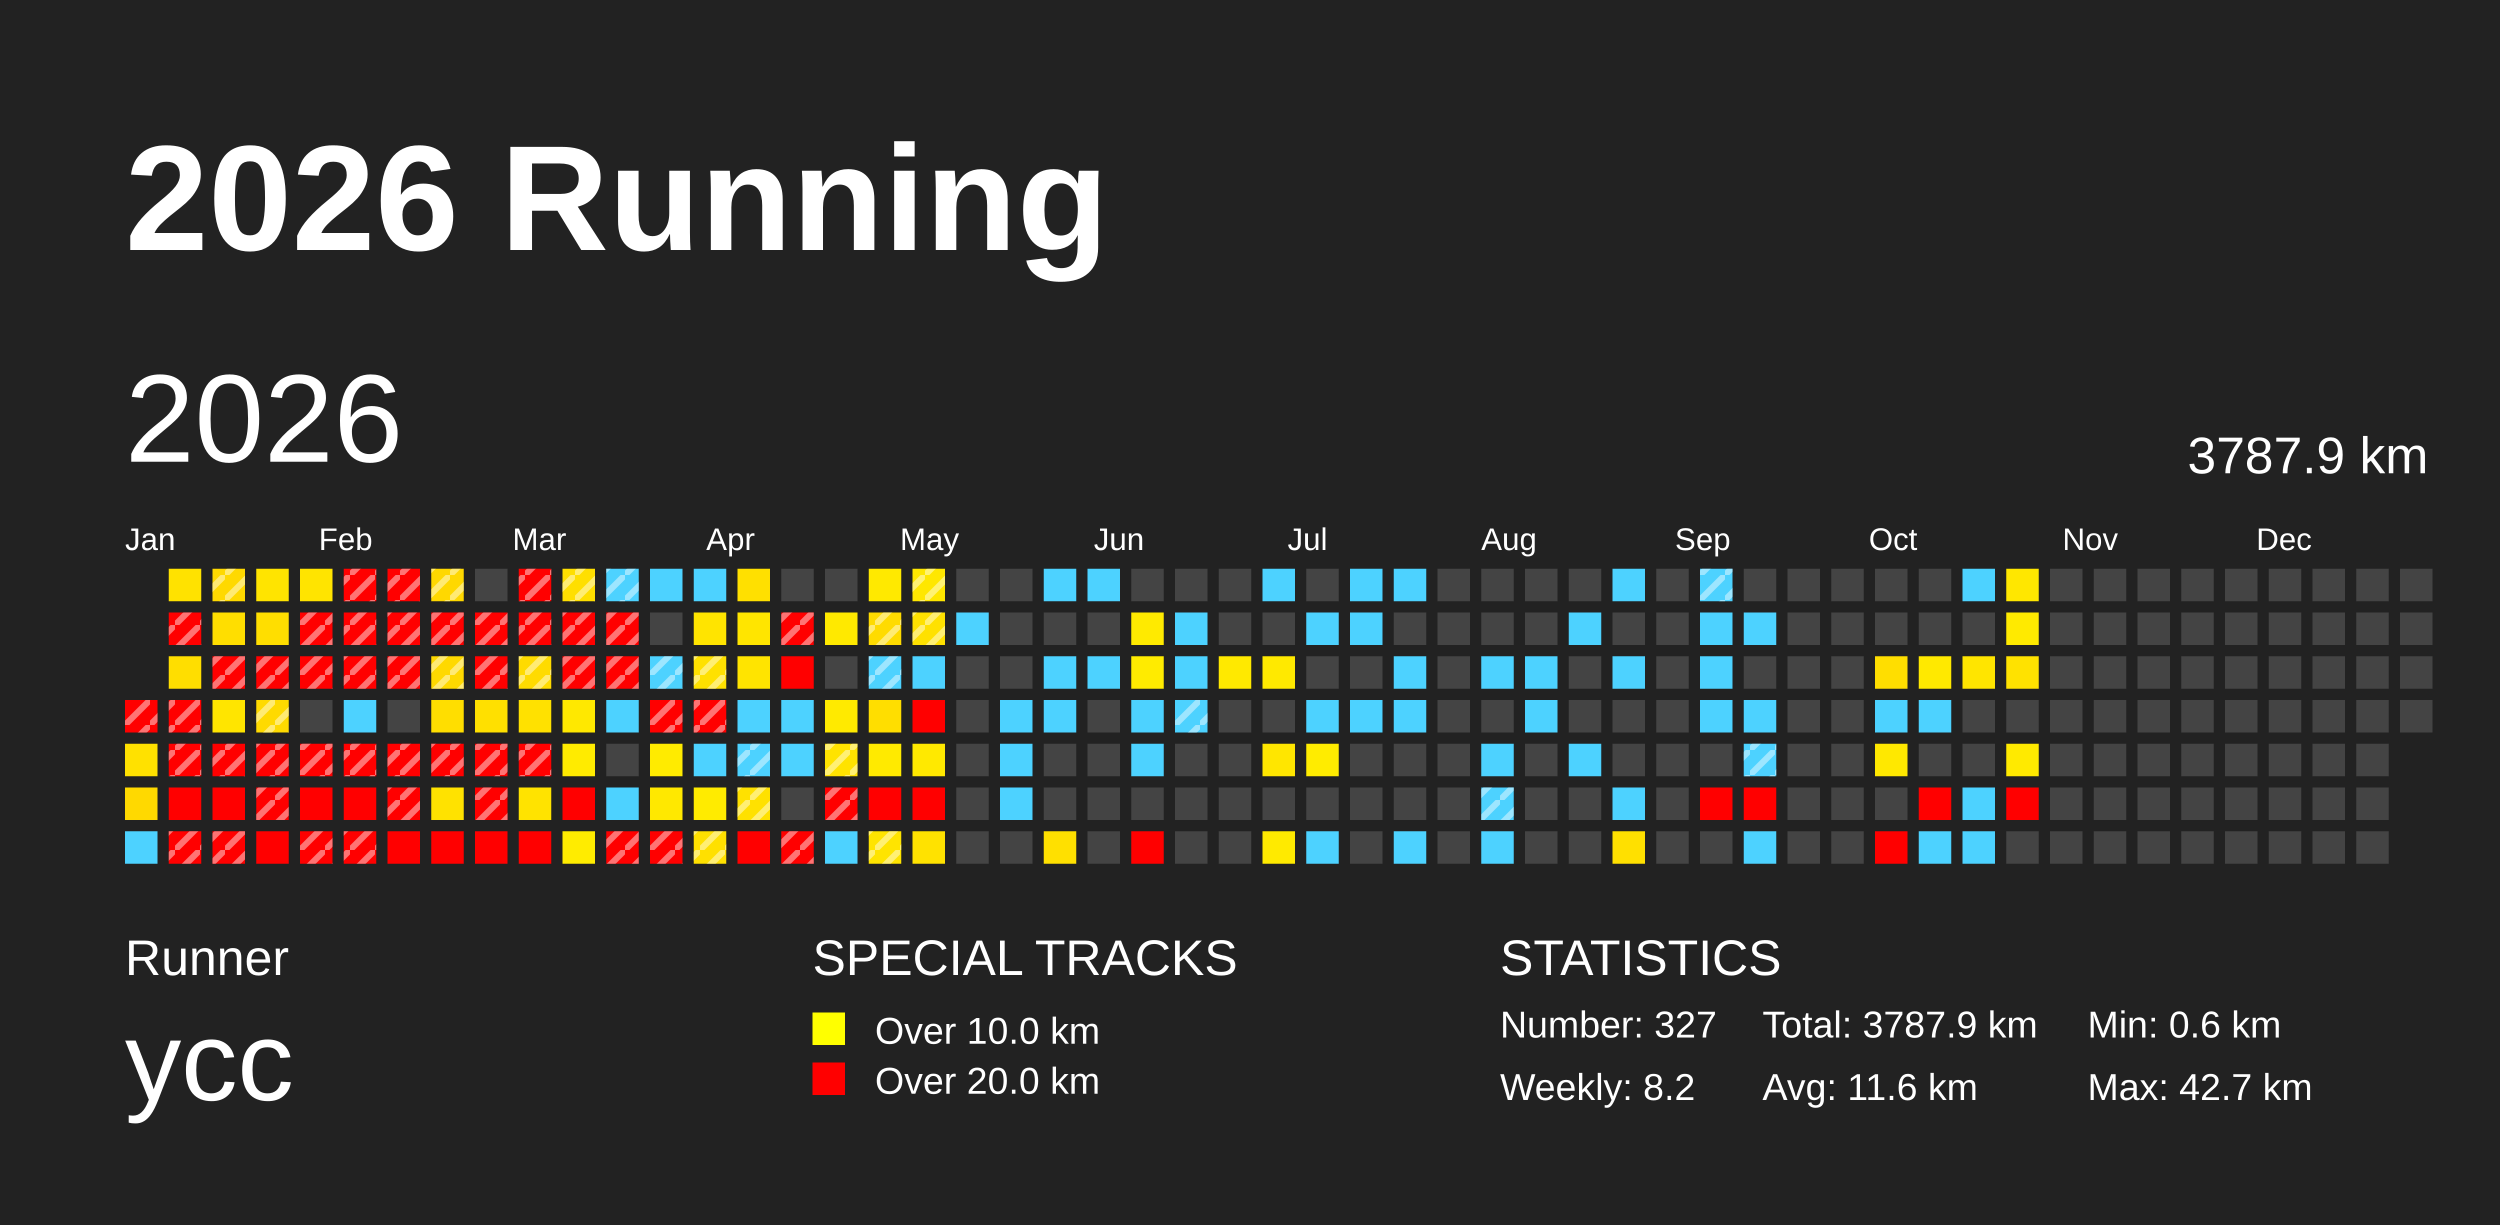
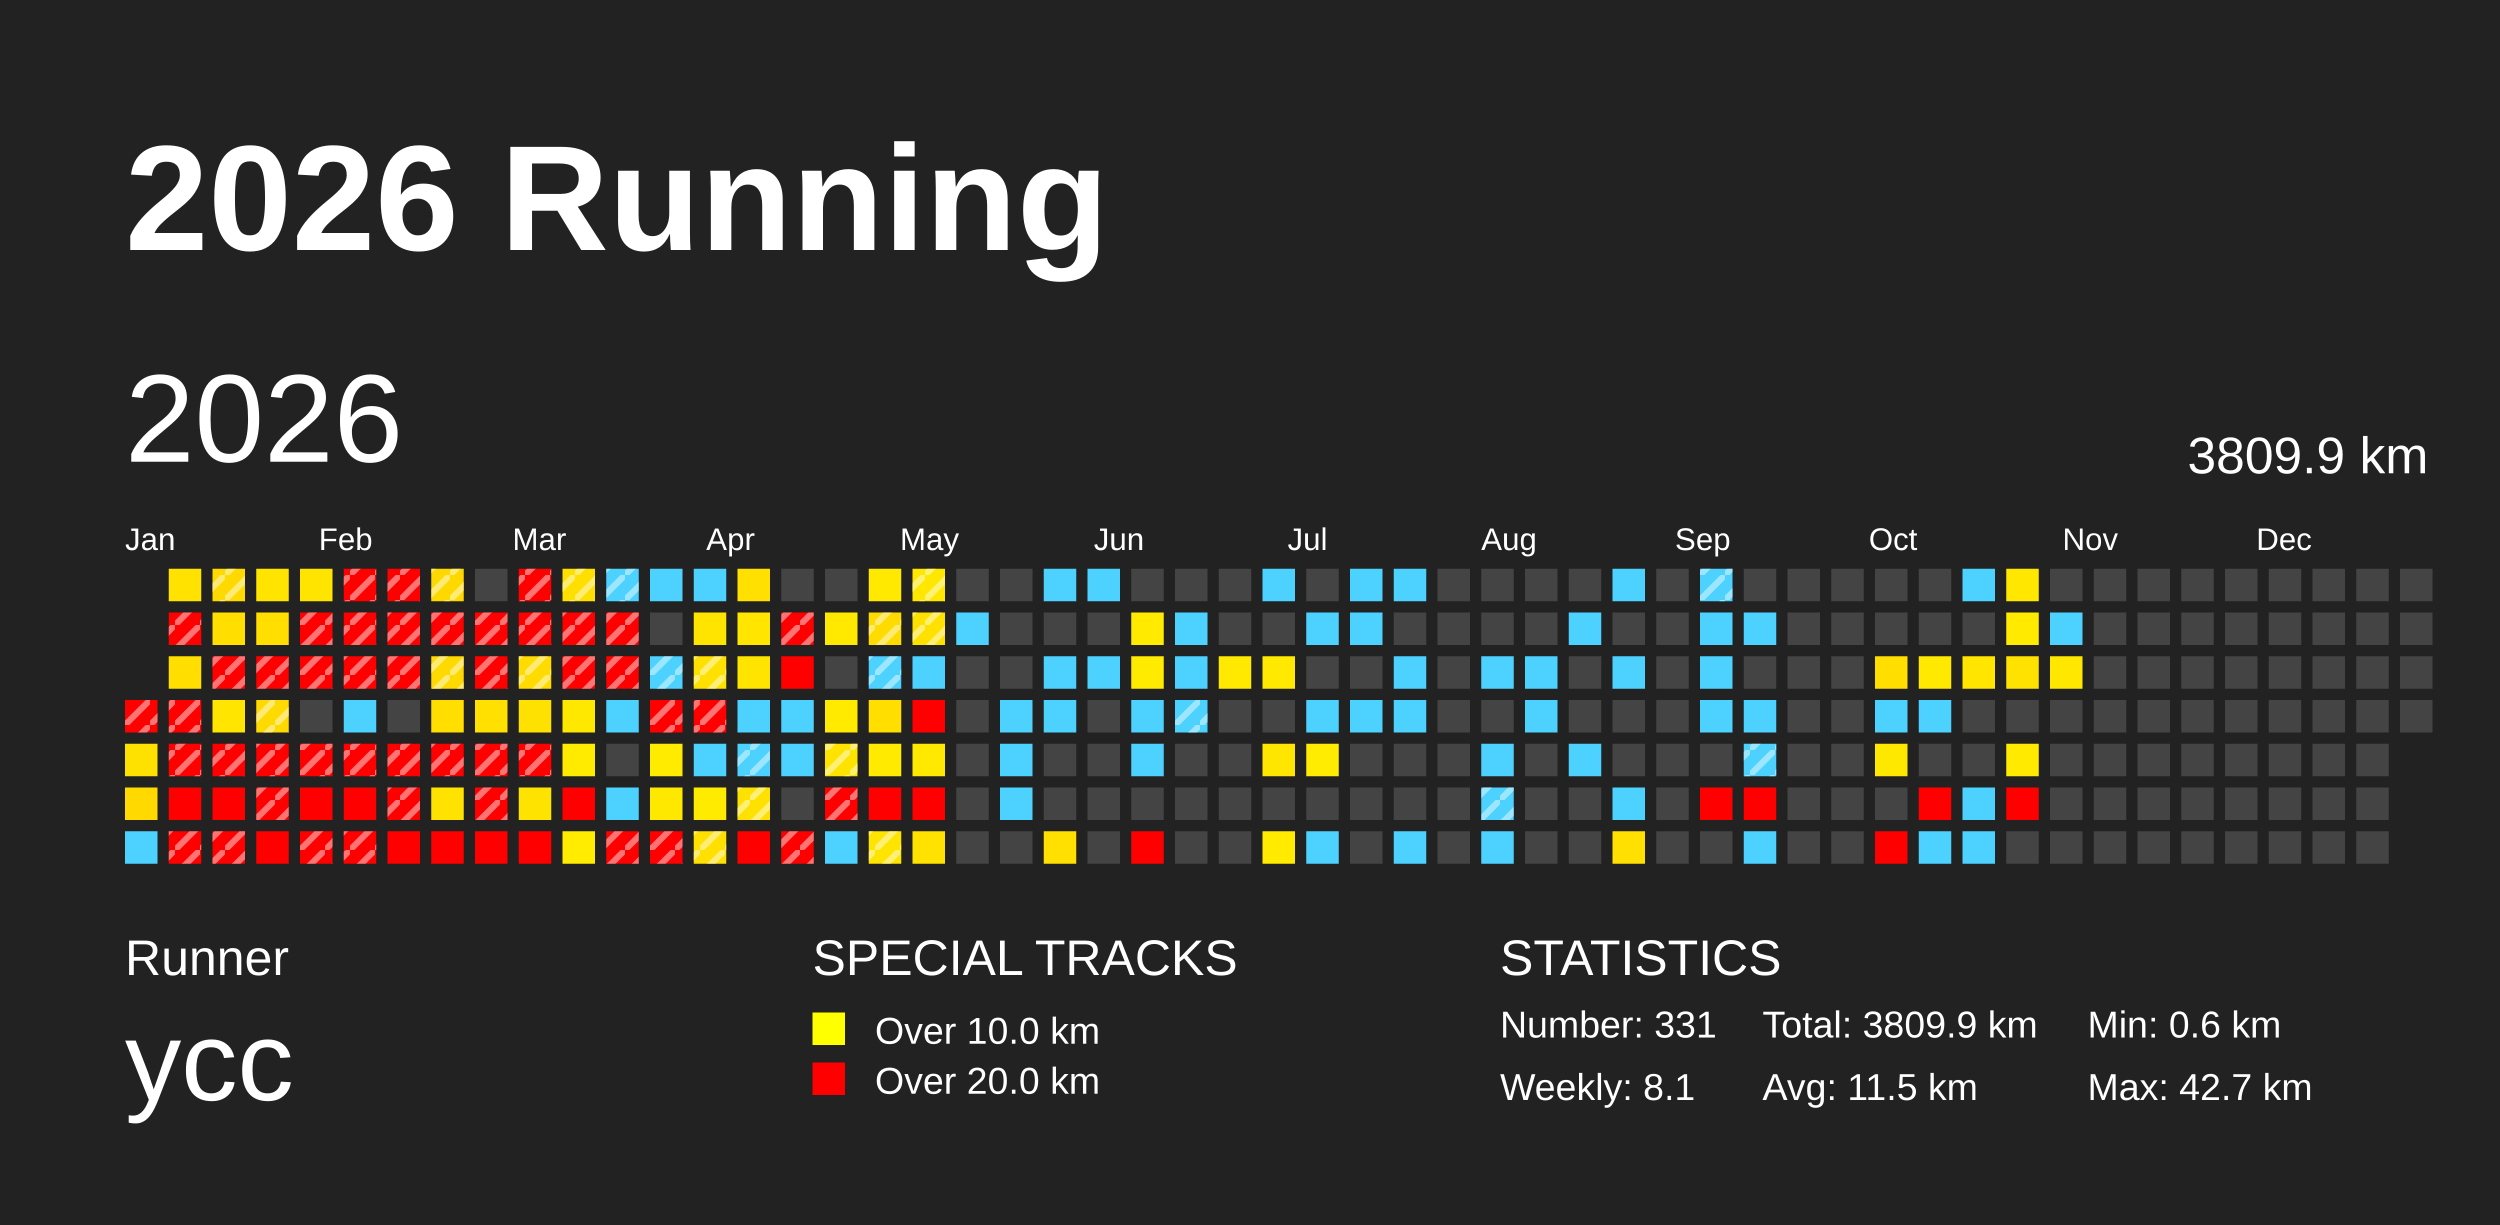
<svg xmlns="http://www.w3.org/2000/svg" baseProfile="full" height="98mm" version="1.1" viewBox="0,0,200,98" width="200mm">
  <defs>
    <pattern height="2" id="indoor-stripe" patternUnits="userSpaceOnUse" width="2">
      <line stroke="white" stroke-opacity="0.45" stroke-width="0.5" x1="0" x2="2" y1="2" y2="0" />
    </pattern>
  </defs>
  <rect fill="#222222" height="98" width="200" x="0" y="0" />
  <text fill="#FFFFFF" style="font-size:12px; font-family:Arial; font-weight:bold;" x="10" y="20">2026 Running</text>
  <text fill="#FFFFFF" style="font-size:4px; font-family:Arial" x="10" y="78">Runner</text>
  <text fill="#FFFFFF" style="font-size:9px; font-family:Arial" x="10" y="88">ycc</text>
  <text fill="#FFFFFF" style="font-size:4px; font-family:Arial" x="65" y="78">SPECIAL TRACKS</text>
  <rect fill="yellow" height="2.6" width="2.6" x="65" y="81" />
  <text fill="#FFFFFF" style="font-size:3px; font-family:Arial" x="70" y="83.5">Over 10.0 km</text>
  <rect fill="red" height="2.6" width="2.6" x="65" y="85" />
  <text fill="#FFFFFF" style="font-size:3px; font-family:Arial" x="70" y="87.5">Over 20.0 km</text>
  <text fill="#FFFFFF" style="font-size:4px; font-family:Arial" x="120" y="78">STATISTICS</text>
-   <text fill="#FFFFFF" style="font-size:3px; font-family:Arial" x="120" y="83">Number: 327</text>
-   <text fill="#FFFFFF" style="font-size:3px; font-family:Arial" x="120" y="88">Weekly: 8.2</text>
-   <text fill="#FFFFFF" style="font-size:3px; font-family:Arial" x="141" y="83">Total: 3787.9 km</text>
-   <text fill="#FFFFFF" style="font-size:3px; font-family:Arial" x="141" y="88">Avg: 11.6 km</text>
+   <text fill="#FFFFFF" style="font-size:3px; font-family:Arial" x="120" y="83">Number: 331</text>
+   <text fill="#FFFFFF" style="font-size:3px; font-family:Arial" x="120" y="88">Weekly: 8.1</text>
+   <text fill="#FFFFFF" style="font-size:3px; font-family:Arial" x="141" y="83">Total: 3809.9 km</text>
+   <text fill="#FFFFFF" style="font-size:3px; font-family:Arial" x="141" y="88">Avg: 11.5 km</text>
  <text fill="#FFFFFF" style="font-size:3px; font-family:Arial" x="167" y="83">Min: 0.6 km</text>
  <text fill="#FFFFFF" style="font-size:3px; font-family:Arial" x="167" y="88">Max: 42.7 km</text>
  <text dominant-baseline="hanging" fill="#FFFFFF" style="font-size:10.0px; font-family:Arial;" x="10" y="30">2026</text>
-   <text dominant-baseline="hanging" fill="#FFFFFF" style="font-size:4.125px; font-family:Arial;" x="175" y="35">3787.9 km</text>
+   <text dominant-baseline="hanging" fill="#FFFFFF" style="font-size:4.125px; font-family:Arial;" x="175" y="35">3809.9 km</text>
  <text fill="#FFFFFF" style="font-size:2.5px; font-family:Arial" x="10.0" y="44">Jan</text>
  <text fill="#FFFFFF" style="font-size:2.5px; font-family:Arial" x="25.5" y="44">Feb</text>
  <text fill="#FFFFFF" style="font-size:2.5px; font-family:Arial" x="41.0" y="44">Mar</text>
  <text fill="#FFFFFF" style="font-size:2.5px; font-family:Arial" x="56.5" y="44">Apr</text>
  <text fill="#FFFFFF" style="font-size:2.5px; font-family:Arial" x="72.0" y="44">May</text>
  <text fill="#FFFFFF" style="font-size:2.5px; font-family:Arial" x="87.5" y="44">Jun</text>
  <text fill="#FFFFFF" style="font-size:2.5px; font-family:Arial" x="103.0" y="44">Jul</text>
  <text fill="#FFFFFF" style="font-size:2.5px; font-family:Arial" x="118.5" y="44">Aug</text>
  <text fill="#FFFFFF" style="font-size:2.5px; font-family:Arial" x="134.0" y="44">Sep</text>
  <text fill="#FFFFFF" style="font-size:2.5px; font-family:Arial" x="149.5" y="44">Oct</text>
  <text fill="#FFFFFF" style="font-size:2.5px; font-family:Arial" x="165.0" y="44">Nov</text>
  <text fill="#FFFFFF" style="font-size:2.5px; font-family:Arial" x="180.5" y="44">Dec</text>
  <rect fill="red" height="2.6" width="2.6" x="10.0" y="56.0" />
  <rect fill="url(#indoor-stripe)" height="2.6" width="2.6" x="10.0" y="56.0" />
  <rect fill="#ffe100" height="2.6" width="2.6" x="10.0" y="59.5" />
  <rect fill="#ffd900" height="2.6" width="2.6" x="10.0" y="63.0" />
  <rect fill="#4dd2ff" height="2.6" width="2.6" x="10.0" y="66.5" />
  <rect fill="#ffe200" height="2.6" width="2.6" x="13.5" y="45.5" />
  <rect fill="red" height="2.6" width="2.6" x="13.5" y="49.0" />
  <rect fill="url(#indoor-stripe)" height="2.6" width="2.6" x="13.5" y="49.0" />
  <rect fill="#ffde00" height="2.6" width="2.6" x="13.5" y="52.5" />
  <rect fill="red" height="2.6" width="2.6" x="13.5" y="56.0" />
  <rect fill="url(#indoor-stripe)" height="2.6" width="2.6" x="13.5" y="56.0" />
  <rect fill="red" height="2.6" width="2.6" x="13.5" y="59.5" />
  <rect fill="url(#indoor-stripe)" height="2.6" width="2.6" x="13.5" y="59.5" />
  <rect fill="red" height="2.6" width="2.6" x="13.5" y="63.0" />
  <rect fill="red" height="2.6" width="2.6" x="13.5" y="66.5" />
  <rect fill="url(#indoor-stripe)" height="2.6" width="2.6" x="13.5" y="66.5" />
  <rect fill="#ffd900" height="2.6" width="2.6" x="17.0" y="45.5" />
  <rect fill="url(#indoor-stripe)" height="2.6" width="2.6" x="17.0" y="45.5" />
  <rect fill="#ffde00" height="2.6" width="2.6" x="17.0" y="49.0" />
  <rect fill="red" height="2.6" width="2.6" x="17.0" y="52.5" />
  <rect fill="url(#indoor-stripe)" height="2.6" width="2.6" x="17.0" y="52.5" />
  <rect fill="#ffe500" height="2.6" width="2.6" x="17.0" y="56.0" />
  <rect fill="red" height="2.6" width="2.6" x="17.0" y="59.5" />
  <rect fill="url(#indoor-stripe)" height="2.6" width="2.6" x="17.0" y="59.5" />
  <rect fill="red" height="2.6" width="2.6" x="17.0" y="63.0" />
  <rect fill="red" height="2.6" width="2.6" x="17.0" y="66.5" />
  <rect fill="url(#indoor-stripe)" height="2.6" width="2.6" x="17.0" y="66.5" />
  <rect fill="#ffe400" height="2.6" width="2.6" x="20.5" y="45.5" />
  <rect fill="#ffde00" height="2.6" width="2.6" x="20.5" y="49.0" />
  <rect fill="red" height="2.6" width="2.6" x="20.5" y="52.5" />
  <rect fill="url(#indoor-stripe)" height="2.6" width="2.6" x="20.5" y="52.5" />
  <rect fill="#ffda00" height="2.6" width="2.6" x="20.5" y="56.0" />
  <rect fill="url(#indoor-stripe)" height="2.6" width="2.6" x="20.5" y="56.0" />
  <rect fill="red" height="2.6" width="2.6" x="20.5" y="59.5" />
  <rect fill="url(#indoor-stripe)" height="2.6" width="2.6" x="20.5" y="59.5" />
  <rect fill="red" height="2.6" width="2.6" x="20.5" y="63.0" />
  <rect fill="url(#indoor-stripe)" height="2.6" width="2.6" x="20.5" y="63.0" />
  <rect fill="red" height="2.6" width="2.6" x="20.5" y="66.5" />
  <rect fill="#ffe400" height="2.6" width="2.6" x="24.0" y="45.5" />
  <rect fill="red" height="2.6" width="2.6" x="24.0" y="49.0" />
  <rect fill="url(#indoor-stripe)" height="2.6" width="2.6" x="24.0" y="49.0" />
  <rect fill="red" height="2.6" width="2.6" x="24.0" y="52.5" />
  <rect fill="url(#indoor-stripe)" height="2.6" width="2.6" x="24.0" y="52.5" />
  <rect fill="#444444" height="2.6" width="2.6" x="24.0" y="56.0" />
  <rect fill="red" height="2.6" width="2.6" x="24.0" y="59.5" />
  <rect fill="url(#indoor-stripe)" height="2.6" width="2.6" x="24.0" y="59.5" />
  <rect fill="red" height="2.6" width="2.6" x="24.0" y="63.0" />
  <rect fill="red" height="2.6" width="2.6" x="24.0" y="66.5" />
  <rect fill="url(#indoor-stripe)" height="2.6" width="2.6" x="24.0" y="66.5" />
  <rect fill="red" height="2.6" width="2.6" x="27.5" y="45.5" />
  <rect fill="url(#indoor-stripe)" height="2.6" width="2.6" x="27.5" y="45.5" />
  <rect fill="red" height="2.6" width="2.6" x="27.5" y="49.0" />
  <rect fill="url(#indoor-stripe)" height="2.6" width="2.6" x="27.5" y="49.0" />
  <rect fill="red" height="2.6" width="2.6" x="27.5" y="52.5" />
  <rect fill="url(#indoor-stripe)" height="2.6" width="2.6" x="27.5" y="52.5" />
  <rect fill="#4dd2ff" height="2.6" width="2.6" x="27.5" y="56.0" />
  <rect fill="red" height="2.6" width="2.6" x="27.5" y="59.5" />
  <rect fill="url(#indoor-stripe)" height="2.6" width="2.6" x="27.5" y="59.5" />
  <rect fill="red" height="2.6" width="2.6" x="27.5" y="63.0" />
  <rect fill="red" height="2.6" width="2.6" x="27.5" y="66.5" />
  <rect fill="url(#indoor-stripe)" height="2.6" width="2.6" x="27.5" y="66.5" />
  <rect fill="red" height="2.6" width="2.6" x="31.0" y="45.5" />
  <rect fill="url(#indoor-stripe)" height="2.6" width="2.6" x="31.0" y="45.5" />
  <rect fill="red" height="2.6" width="2.6" x="31.0" y="49.0" />
  <rect fill="url(#indoor-stripe)" height="2.6" width="2.6" x="31.0" y="49.0" />
  <rect fill="red" height="2.6" width="2.6" x="31.0" y="52.5" />
  <rect fill="url(#indoor-stripe)" height="2.6" width="2.6" x="31.0" y="52.5" />
  <rect fill="#444444" height="2.6" width="2.6" x="31.0" y="56.0" />
  <rect fill="red" height="2.6" width="2.6" x="31.0" y="59.5" />
  <rect fill="url(#indoor-stripe)" height="2.6" width="2.6" x="31.0" y="59.5" />
  <rect fill="red" height="2.6" width="2.6" x="31.0" y="63.0" />
  <rect fill="url(#indoor-stripe)" height="2.6" width="2.6" x="31.0" y="63.0" />
  <rect fill="red" height="2.6" width="2.6" x="31.0" y="66.5" />
  <rect fill="#ffd800" height="2.6" width="2.6" x="34.5" y="45.5" />
  <rect fill="url(#indoor-stripe)" height="2.6" width="2.6" x="34.5" y="45.5" />
  <rect fill="red" height="2.6" width="2.6" x="34.5" y="49.0" />
  <rect fill="url(#indoor-stripe)" height="2.6" width="2.6" x="34.5" y="49.0" />
  <rect fill="#ffd900" height="2.6" width="2.6" x="34.5" y="52.5" />
  <rect fill="url(#indoor-stripe)" height="2.6" width="2.6" x="34.5" y="52.5" />
  <rect fill="#ffde00" height="2.6" width="2.6" x="34.5" y="56.0" />
  <rect fill="red" height="2.6" width="2.6" x="34.5" y="59.5" />
  <rect fill="url(#indoor-stripe)" height="2.6" width="2.6" x="34.5" y="59.5" />
  <rect fill="#ffe200" height="2.6" width="2.6" x="34.5" y="63.0" />
  <rect fill="red" height="2.6" width="2.6" x="34.5" y="66.5" />
  <rect fill="#444444" height="2.6" width="2.6" x="38.0" y="45.5" />
  <rect fill="red" height="2.6" width="2.6" x="38.0" y="49.0" />
  <rect fill="url(#indoor-stripe)" height="2.6" width="2.6" x="38.0" y="49.0" />
  <rect fill="red" height="2.6" width="2.6" x="38.0" y="52.5" />
  <rect fill="url(#indoor-stripe)" height="2.6" width="2.6" x="38.0" y="52.5" />
  <rect fill="#ffe000" height="2.6" width="2.6" x="38.0" y="56.0" />
  <rect fill="red" height="2.6" width="2.6" x="38.0" y="59.5" />
  <rect fill="url(#indoor-stripe)" height="2.6" width="2.6" x="38.0" y="59.5" />
  <rect fill="red" height="2.6" width="2.6" x="38.0" y="63.0" />
  <rect fill="url(#indoor-stripe)" height="2.6" width="2.6" x="38.0" y="63.0" />
  <rect fill="red" height="2.6" width="2.6" x="38.0" y="66.5" />
  <rect fill="red" height="2.6" width="2.6" x="41.5" y="45.5" />
  <rect fill="url(#indoor-stripe)" height="2.6" width="2.6" x="41.5" y="45.5" />
  <rect fill="red" height="2.6" width="2.6" x="41.5" y="49.0" />
  <rect fill="url(#indoor-stripe)" height="2.6" width="2.6" x="41.5" y="49.0" />
  <rect fill="#ffdb00" height="2.6" width="2.6" x="41.5" y="52.5" />
  <rect fill="url(#indoor-stripe)" height="2.6" width="2.6" x="41.5" y="52.5" />
  <rect fill="#ffe100" height="2.6" width="2.6" x="41.5" y="56.0" />
  <rect fill="red" height="2.6" width="2.6" x="41.5" y="59.5" />
  <rect fill="url(#indoor-stripe)" height="2.6" width="2.6" x="41.5" y="59.5" />
  <rect fill="#ffe300" height="2.6" width="2.6" x="41.5" y="63.0" />
  <rect fill="red" height="2.6" width="2.6" x="41.5" y="66.5" />
  <rect fill="#ffdf00" height="2.6" width="2.6" x="45.0" y="45.5" />
  <rect fill="url(#indoor-stripe)" height="2.6" width="2.6" x="45.0" y="45.5" />
  <rect fill="red" height="2.6" width="2.6" x="45.0" y="49.0" />
  <rect fill="url(#indoor-stripe)" height="2.6" width="2.6" x="45.0" y="49.0" />
  <rect fill="red" height="2.6" width="2.6" x="45.0" y="52.5" />
  <rect fill="url(#indoor-stripe)" height="2.6" width="2.6" x="45.0" y="52.5" />
  <rect fill="#ffe800" height="2.6" width="2.6" x="45.0" y="56.0" />
  <rect fill="#ffeb00" height="2.6" width="2.6" x="45.0" y="59.5" />
  <rect fill="red" height="2.6" width="2.6" x="45.0" y="63.0" />
  <rect fill="#ffec00" height="2.6" width="2.6" x="45.0" y="66.5" />
  <rect fill="#4dd2ff" height="2.6" width="2.6" x="48.5" y="45.5" />
  <rect fill="url(#indoor-stripe)" height="2.6" width="2.6" x="48.5" y="45.5" />
  <rect fill="red" height="2.6" width="2.6" x="48.5" y="49.0" />
  <rect fill="url(#indoor-stripe)" height="2.6" width="2.6" x="48.5" y="49.0" />
  <rect fill="red" height="2.6" width="2.6" x="48.5" y="52.5" />
  <rect fill="url(#indoor-stripe)" height="2.6" width="2.6" x="48.5" y="52.5" />
  <rect fill="#4dd2ff" height="2.6" width="2.6" x="48.5" y="56.0" />
  <rect fill="#444444" height="2.6" width="2.6" x="48.5" y="59.5" />
  <rect fill="#4dd2ff" height="2.6" width="2.6" x="48.5" y="63.0" />
  <rect fill="red" height="2.6" width="2.6" x="48.5" y="66.5" />
  <rect fill="url(#indoor-stripe)" height="2.6" width="2.6" x="48.5" y="66.5" />
  <rect fill="#4dd2ff" height="2.6" width="2.6" x="52.0" y="45.5" />
  <rect fill="#444444" height="2.6" width="2.6" x="52.0" y="49.0" />
  <rect fill="#4dd2ff" height="2.6" width="2.6" x="52.0" y="52.5" />
  <rect fill="url(#indoor-stripe)" height="2.6" width="2.6" x="52.0" y="52.5" />
  <rect fill="red" height="2.6" width="2.6" x="52.0" y="56.0" />
  <rect fill="url(#indoor-stripe)" height="2.6" width="2.6" x="52.0" y="56.0" />
  <rect fill="#ffeb00" height="2.6" width="2.6" x="52.0" y="59.5" />
  <rect fill="#ffe800" height="2.6" width="2.6" x="52.0" y="63.0" />
  <rect fill="red" height="2.6" width="2.6" x="52.0" y="66.5" />
  <rect fill="url(#indoor-stripe)" height="2.6" width="2.6" x="52.0" y="66.5" />
  <rect fill="#4dd2ff" height="2.6" width="2.6" x="55.5" y="45.5" />
  <rect fill="#ffe400" height="2.6" width="2.6" x="55.5" y="49.0" />
  <rect fill="#ffe100" height="2.6" width="2.6" x="55.5" y="52.5" />
  <rect fill="url(#indoor-stripe)" height="2.6" width="2.6" x="55.5" y="52.5" />
  <rect fill="red" height="2.6" width="2.6" x="55.5" y="56.0" />
  <rect fill="url(#indoor-stripe)" height="2.6" width="2.6" x="55.5" y="56.0" />
  <rect fill="#4dd2ff" height="2.6" width="2.6" x="55.5" y="59.5" />
  <rect fill="#ffeb00" height="2.6" width="2.6" x="55.5" y="63.0" />
  <rect fill="#ffe000" height="2.6" width="2.6" x="55.5" y="66.5" />
  <rect fill="url(#indoor-stripe)" height="2.6" width="2.6" x="55.5" y="66.5" />
  <rect fill="#ffe000" height="2.6" width="2.6" x="59.0" y="45.5" />
  <rect fill="#ffe500" height="2.6" width="2.6" x="59.0" y="49.0" />
  <rect fill="#ffe400" height="2.6" width="2.6" x="59.0" y="52.5" />
  <rect fill="#4dd2ff" height="2.6" width="2.6" x="59.0" y="56.0" />
  <rect fill="#4dd2ff" height="2.6" width="2.6" x="59.0" y="59.5" />
  <rect fill="url(#indoor-stripe)" height="2.6" width="2.6" x="59.0" y="59.5" />
  <rect fill="#ffe100" height="2.6" width="2.6" x="59.0" y="63.0" />
  <rect fill="url(#indoor-stripe)" height="2.6" width="2.6" x="59.0" y="63.0" />
  <rect fill="red" height="2.6" width="2.6" x="59.0" y="66.5" />
  <rect fill="#444444" height="2.6" width="2.6" x="62.5" y="45.5" />
  <rect fill="red" height="2.6" width="2.6" x="62.5" y="49.0" />
  <rect fill="url(#indoor-stripe)" height="2.6" width="2.6" x="62.5" y="49.0" />
  <rect fill="red" height="2.6" width="2.6" x="62.5" y="52.5" />
  <rect fill="#4dd2ff" height="2.6" width="2.6" x="62.5" y="56.0" />
  <rect fill="#4dd2ff" height="2.6" width="2.6" x="62.5" y="59.5" />
  <rect fill="#444444" height="2.6" width="2.6" x="62.5" y="63.0" />
  <rect fill="red" height="2.6" width="2.6" x="62.5" y="66.5" />
  <rect fill="url(#indoor-stripe)" height="2.6" width="2.6" x="62.5" y="66.5" />
  <rect fill="#444444" height="2.6" width="2.6" x="66.0" y="45.5" />
  <rect fill="#ffe900" height="2.6" width="2.6" x="66.0" y="49.0" />
  <rect fill="#444444" height="2.6" width="2.6" x="66.0" y="52.5" />
  <rect fill="#ffea00" height="2.6" width="2.6" x="66.0" y="56.0" />
  <rect fill="#ffe300" height="2.6" width="2.6" x="66.0" y="59.5" />
  <rect fill="url(#indoor-stripe)" height="2.6" width="2.6" x="66.0" y="59.5" />
  <rect fill="red" height="2.6" width="2.6" x="66.0" y="63.0" />
  <rect fill="url(#indoor-stripe)" height="2.6" width="2.6" x="66.0" y="63.0" />
  <rect fill="#4dd2ff" height="2.6" width="2.6" x="66.0" y="66.5" />
  <rect fill="#ffe900" height="2.6" width="2.6" x="69.5" y="45.5" />
  <rect fill="#ffdb00" height="2.6" width="2.6" x="69.5" y="49.0" />
  <rect fill="url(#indoor-stripe)" height="2.6" width="2.6" x="69.5" y="49.0" />
  <rect fill="#4dd2ff" height="2.6" width="2.6" x="69.5" y="52.5" />
  <rect fill="url(#indoor-stripe)" height="2.6" width="2.6" x="69.5" y="52.5" />
  <rect fill="#ffde00" height="2.6" width="2.6" x="69.5" y="56.0" />
  <rect fill="#ffea00" height="2.6" width="2.6" x="69.5" y="59.5" />
  <rect fill="red" height="2.6" width="2.6" x="69.5" y="63.0" />
  <rect fill="#ffe400" height="2.6" width="2.6" x="69.5" y="66.5" />
  <rect fill="url(#indoor-stripe)" height="2.6" width="2.6" x="69.5" y="66.5" />
  <rect fill="#ffe700" height="2.6" width="2.6" x="73.0" y="45.5" />
  <rect fill="url(#indoor-stripe)" height="2.6" width="2.6" x="73.0" y="45.5" />
  <rect fill="#ffe100" height="2.6" width="2.6" x="73.0" y="49.0" />
  <rect fill="url(#indoor-stripe)" height="2.6" width="2.6" x="73.0" y="49.0" />
  <rect fill="#4dd2ff" height="2.6" width="2.6" x="73.0" y="52.5" />
  <rect fill="red" height="2.6" width="2.6" x="73.0" y="56.0" />
  <rect fill="#ffe900" height="2.6" width="2.6" x="73.0" y="59.5" />
  <rect fill="red" height="2.6" width="2.6" x="73.0" y="63.0" />
  <rect fill="#ffe200" height="2.6" width="2.6" x="73.0" y="66.5" />
  <rect fill="#444444" height="2.6" width="2.6" x="76.5" y="45.5" />
  <rect fill="#4dd2ff" height="2.6" width="2.6" x="76.5" y="49.0" />
  <rect fill="#444444" height="2.6" width="2.6" x="76.5" y="52.5" />
  <rect fill="#444444" height="2.6" width="2.6" x="76.5" y="56.0" />
  <rect fill="#444444" height="2.6" width="2.6" x="76.5" y="59.5" />
  <rect fill="#444444" height="2.6" width="2.6" x="76.5" y="63.0" />
  <rect fill="#444444" height="2.6" width="2.6" x="76.5" y="66.5" />
  <rect fill="#444444" height="2.6" width="2.6" x="80.0" y="45.5" />
  <rect fill="#444444" height="2.6" width="2.6" x="80.0" y="49.0" />
  <rect fill="#444444" height="2.6" width="2.6" x="80.0" y="52.5" />
  <rect fill="#4dd2ff" height="2.6" width="2.6" x="80.0" y="56.0" />
  <rect fill="#4dd2ff" height="2.6" width="2.6" x="80.0" y="59.5" />
  <rect fill="#4dd2ff" height="2.6" width="2.6" x="80.0" y="63.0" />
  <rect fill="#444444" height="2.6" width="2.6" x="80.0" y="66.5" />
  <rect fill="#4dd2ff" height="2.6" width="2.6" x="83.5" y="45.5" />
  <rect fill="#444444" height="2.6" width="2.6" x="83.5" y="49.0" />
  <rect fill="#4dd2ff" height="2.6" width="2.6" x="83.5" y="52.5" />
  <rect fill="#4dd2ff" height="2.6" width="2.6" x="83.5" y="56.0" />
  <rect fill="#444444" height="2.6" width="2.6" x="83.5" y="59.5" />
  <rect fill="#444444" height="2.6" width="2.6" x="83.5" y="63.0" />
  <rect fill="#ffe000" height="2.6" width="2.6" x="83.5" y="66.5" />
  <rect fill="#4dd2ff" height="2.6" width="2.6" x="87.0" y="45.5" />
  <rect fill="#444444" height="2.6" width="2.6" x="87.0" y="49.0" />
  <rect fill="#4dd2ff" height="2.6" width="2.6" x="87.0" y="52.5" />
  <rect fill="#444444" height="2.6" width="2.6" x="87.0" y="56.0" />
  <rect fill="#444444" height="2.6" width="2.6" x="87.0" y="59.5" />
  <rect fill="#444444" height="2.6" width="2.6" x="87.0" y="63.0" />
  <rect fill="#444444" height="2.6" width="2.6" x="87.0" y="66.5" />
  <rect fill="#444444" height="2.6" width="2.6" x="90.5" y="45.5" />
  <rect fill="#ffea00" height="2.6" width="2.6" x="90.5" y="49.0" />
  <rect fill="#ffeb00" height="2.6" width="2.6" x="90.5" y="52.5" />
  <rect fill="#4dd2ff" height="2.6" width="2.6" x="90.5" y="56.0" />
  <rect fill="#4dd2ff" height="2.6" width="2.6" x="90.5" y="59.5" />
  <rect fill="#444444" height="2.6" width="2.6" x="90.5" y="63.0" />
  <rect fill="red" height="2.6" width="2.6" x="90.5" y="66.5" />
  <rect fill="#444444" height="2.6" width="2.6" x="94.0" y="45.5" />
  <rect fill="#4dd2ff" height="2.6" width="2.6" x="94.0" y="49.0" />
  <rect fill="#4dd2ff" height="2.6" width="2.6" x="94.0" y="52.5" />
  <rect fill="#4dd2ff" height="2.6" width="2.6" x="94.0" y="56.0" />
  <rect fill="url(#indoor-stripe)" height="2.6" width="2.6" x="94.0" y="56.0" />
  <rect fill="#444444" height="2.6" width="2.6" x="94.0" y="59.5" />
  <rect fill="#444444" height="2.6" width="2.6" x="94.0" y="63.0" />
  <rect fill="#444444" height="2.6" width="2.6" x="94.0" y="66.5" />
  <rect fill="#444444" height="2.6" width="2.6" x="97.5" y="45.5" />
  <rect fill="#444444" height="2.6" width="2.6" x="97.5" y="49.0" />
  <rect fill="#ffe900" height="2.6" width="2.6" x="97.5" y="52.5" />
  <rect fill="#444444" height="2.6" width="2.6" x="97.5" y="56.0" />
  <rect fill="#444444" height="2.6" width="2.6" x="97.5" y="59.5" />
  <rect fill="#444444" height="2.6" width="2.6" x="97.5" y="63.0" />
  <rect fill="#444444" height="2.6" width="2.6" x="97.5" y="66.5" />
  <rect fill="#4dd2ff" height="2.6" width="2.6" x="101.0" y="45.5" />
  <rect fill="#444444" height="2.6" width="2.6" x="101.0" y="49.0" />
  <rect fill="#ffe900" height="2.6" width="2.6" x="101.0" y="52.5" />
  <rect fill="#444444" height="2.6" width="2.6" x="101.0" y="56.0" />
  <rect fill="#ffe600" height="2.6" width="2.6" x="101.0" y="59.5" />
  <rect fill="#444444" height="2.6" width="2.6" x="101.0" y="63.0" />
  <rect fill="#ffea00" height="2.6" width="2.6" x="101.0" y="66.5" />
  <rect fill="#444444" height="2.6" width="2.6" x="104.5" y="45.5" />
  <rect fill="#4dd2ff" height="2.6" width="2.6" x="104.5" y="49.0" />
  <rect fill="#444444" height="2.6" width="2.6" x="104.5" y="52.5" />
  <rect fill="#4dd2ff" height="2.6" width="2.6" x="104.5" y="56.0" />
  <rect fill="#ffec00" height="2.6" width="2.6" x="104.5" y="59.5" />
  <rect fill="#444444" height="2.6" width="2.6" x="104.5" y="63.0" />
  <rect fill="#4dd2ff" height="2.6" width="2.6" x="104.5" y="66.5" />
  <rect fill="#4dd2ff" height="2.6" width="2.6" x="108.0" y="45.5" />
  <rect fill="#4dd2ff" height="2.6" width="2.6" x="108.0" y="49.0" />
  <rect fill="#444444" height="2.6" width="2.6" x="108.0" y="52.5" />
  <rect fill="#4dd2ff" height="2.6" width="2.6" x="108.0" y="56.0" />
  <rect fill="#444444" height="2.6" width="2.6" x="108.0" y="59.5" />
  <rect fill="#444444" height="2.6" width="2.6" x="108.0" y="63.0" />
  <rect fill="#444444" height="2.6" width="2.6" x="108.0" y="66.5" />
  <rect fill="#4dd2ff" height="2.6" width="2.6" x="111.5" y="45.5" />
  <rect fill="#444444" height="2.6" width="2.6" x="111.5" y="49.0" />
  <rect fill="#4dd2ff" height="2.6" width="2.6" x="111.5" y="52.5" />
  <rect fill="#4dd2ff" height="2.6" width="2.6" x="111.5" y="56.0" />
  <rect fill="#444444" height="2.6" width="2.6" x="111.5" y="59.5" />
  <rect fill="#444444" height="2.6" width="2.6" x="111.5" y="63.0" />
  <rect fill="#4dd2ff" height="2.6" width="2.6" x="111.5" y="66.5" />
  <rect fill="#444444" height="2.6" width="2.6" x="115.0" y="45.5" />
  <rect fill="#444444" height="2.6" width="2.6" x="115.0" y="49.0" />
  <rect fill="#444444" height="2.6" width="2.6" x="115.0" y="52.5" />
  <rect fill="#444444" height="2.6" width="2.6" x="115.0" y="56.0" />
  <rect fill="#444444" height="2.6" width="2.6" x="115.0" y="59.5" />
  <rect fill="#444444" height="2.6" width="2.6" x="115.0" y="63.0" />
  <rect fill="#444444" height="2.6" width="2.6" x="115.0" y="66.5" />
  <rect fill="#444444" height="2.6" width="2.6" x="118.5" y="45.5" />
  <rect fill="#444444" height="2.6" width="2.6" x="118.5" y="49.0" />
  <rect fill="#4dd2ff" height="2.6" width="2.6" x="118.5" y="52.5" />
  <rect fill="#444444" height="2.6" width="2.6" x="118.5" y="56.0" />
  <rect fill="#4dd2ff" height="2.6" width="2.6" x="118.5" y="59.5" />
  <rect fill="#4dd2ff" height="2.6" width="2.6" x="118.5" y="63.0" />
  <rect fill="url(#indoor-stripe)" height="2.6" width="2.6" x="118.5" y="63.0" />
  <rect fill="#4dd2ff" height="2.6" width="2.6" x="118.5" y="66.5" />
  <rect fill="#444444" height="2.6" width="2.6" x="122.0" y="45.5" />
  <rect fill="#444444" height="2.6" width="2.6" x="122.0" y="49.0" />
  <rect fill="#4dd2ff" height="2.6" width="2.6" x="122.0" y="52.5" />
  <rect fill="#4dd2ff" height="2.6" width="2.6" x="122.0" y="56.0" />
  <rect fill="#444444" height="2.6" width="2.6" x="122.0" y="59.5" />
  <rect fill="#444444" height="2.6" width="2.6" x="122.0" y="63.0" />
  <rect fill="#444444" height="2.6" width="2.6" x="122.0" y="66.5" />
  <rect fill="#444444" height="2.6" width="2.6" x="125.5" y="45.5" />
  <rect fill="#4dd2ff" height="2.6" width="2.6" x="125.5" y="49.0" />
  <rect fill="#444444" height="2.6" width="2.6" x="125.5" y="52.5" />
  <rect fill="#444444" height="2.6" width="2.6" x="125.5" y="56.0" />
  <rect fill="#4dd2ff" height="2.6" width="2.6" x="125.5" y="59.5" />
  <rect fill="#444444" height="2.6" width="2.6" x="125.5" y="63.0" />
  <rect fill="#444444" height="2.6" width="2.6" x="125.5" y="66.5" />
  <rect fill="#4dd2ff" height="2.6" width="2.6" x="129.0" y="45.5" />
  <rect fill="#444444" height="2.6" width="2.6" x="129.0" y="49.0" />
  <rect fill="#4dd2ff" height="2.6" width="2.6" x="129.0" y="52.5" />
  <rect fill="#444444" height="2.6" width="2.6" x="129.0" y="56.0" />
  <rect fill="#444444" height="2.6" width="2.6" x="129.0" y="59.5" />
  <rect fill="#4dd2ff" height="2.6" width="2.6" x="129.0" y="63.0" />
  <rect fill="#ffe000" height="2.6" width="2.6" x="129.0" y="66.5" />
  <rect fill="#444444" height="2.6" width="2.6" x="132.5" y="45.5" />
  <rect fill="#444444" height="2.6" width="2.6" x="132.5" y="49.0" />
  <rect fill="#444444" height="2.6" width="2.6" x="132.5" y="52.5" />
  <rect fill="#444444" height="2.6" width="2.6" x="132.5" y="56.0" />
  <rect fill="#444444" height="2.6" width="2.6" x="132.5" y="59.5" />
  <rect fill="#444444" height="2.6" width="2.6" x="132.5" y="63.0" />
  <rect fill="#444444" height="2.6" width="2.6" x="132.5" y="66.5" />
  <rect fill="#4dd2ff" height="2.6" width="2.6" x="136.0" y="45.5" />
  <rect fill="url(#indoor-stripe)" height="2.6" width="2.6" x="136.0" y="45.5" />
  <rect fill="#4dd2ff" height="2.6" width="2.6" x="136.0" y="49.0" />
  <rect fill="#4dd2ff" height="2.6" width="2.6" x="136.0" y="52.5" />
  <rect fill="#4dd2ff" height="2.6" width="2.6" x="136.0" y="56.0" />
  <rect fill="#444444" height="2.6" width="2.6" x="136.0" y="59.5" />
  <rect fill="red" height="2.6" width="2.6" x="136.0" y="63.0" />
  <rect fill="#444444" height="2.6" width="2.6" x="136.0" y="66.5" />
  <rect fill="#444444" height="2.6" width="2.6" x="139.5" y="45.5" />
  <rect fill="#4dd2ff" height="2.6" width="2.6" x="139.5" y="49.0" />
  <rect fill="#444444" height="2.6" width="2.6" x="139.5" y="52.5" />
  <rect fill="#4dd2ff" height="2.6" width="2.6" x="139.5" y="56.0" />
  <rect fill="#4dd2ff" height="2.6" width="2.6" x="139.5" y="59.5" />
  <rect fill="url(#indoor-stripe)" height="2.6" width="2.6" x="139.5" y="59.5" />
  <rect fill="red" height="2.6" width="2.6" x="139.5" y="63.0" />
  <rect fill="#4dd2ff" height="2.6" width="2.6" x="139.5" y="66.5" />
  <rect fill="#444444" height="2.6" width="2.6" x="143.0" y="45.5" />
  <rect fill="#444444" height="2.6" width="2.6" x="143.0" y="49.0" />
  <rect fill="#444444" height="2.6" width="2.6" x="143.0" y="52.5" />
  <rect fill="#444444" height="2.6" width="2.6" x="143.0" y="56.0" />
  <rect fill="#444444" height="2.6" width="2.6" x="143.0" y="59.5" />
  <rect fill="#444444" height="2.6" width="2.6" x="143.0" y="63.0" />
  <rect fill="#444444" height="2.6" width="2.6" x="143.0" y="66.5" />
  <rect fill="#444444" height="2.6" width="2.6" x="146.5" y="45.5" />
  <rect fill="#444444" height="2.6" width="2.6" x="146.5" y="49.0" />
  <rect fill="#444444" height="2.6" width="2.6" x="146.5" y="52.5" />
  <rect fill="#444444" height="2.6" width="2.6" x="146.5" y="56.0" />
  <rect fill="#444444" height="2.6" width="2.6" x="146.5" y="59.5" />
  <rect fill="#444444" height="2.6" width="2.6" x="146.5" y="63.0" />
  <rect fill="#444444" height="2.6" width="2.6" x="146.5" y="66.5" />
  <rect fill="#444444" height="2.6" width="2.6" x="150.0" y="45.5" />
  <rect fill="#444444" height="2.6" width="2.6" x="150.0" y="49.0" />
  <rect fill="#ffde00" height="2.6" width="2.6" x="150.0" y="52.5" />
  <rect fill="#4dd2ff" height="2.6" width="2.6" x="150.0" y="56.0" />
  <rect fill="#ffe800" height="2.6" width="2.6" x="150.0" y="59.5" />
  <rect fill="#444444" height="2.6" width="2.6" x="150.0" y="63.0" />
  <rect fill="red" height="2.6" width="2.6" x="150.0" y="66.5" />
  <rect fill="#444444" height="2.6" width="2.6" x="153.5" y="45.5" />
  <rect fill="#444444" height="2.6" width="2.6" x="153.5" y="49.0" />
  <rect fill="#ffe900" height="2.6" width="2.6" x="153.5" y="52.5" />
  <rect fill="#4dd2ff" height="2.6" width="2.6" x="153.5" y="56.0" />
  <rect fill="#444444" height="2.6" width="2.6" x="153.5" y="59.5" />
  <rect fill="red" height="2.6" width="2.6" x="153.5" y="63.0" />
  <rect fill="#4dd2ff" height="2.6" width="2.6" x="153.5" y="66.5" />
  <rect fill="#4dd2ff" height="2.6" width="2.6" x="157.0" y="45.5" />
  <rect fill="#444444" height="2.6" width="2.6" x="157.0" y="49.0" />
  <rect fill="#ffe500" height="2.6" width="2.6" x="157.0" y="52.5" />
  <rect fill="#444444" height="2.6" width="2.6" x="157.0" y="56.0" />
  <rect fill="#444444" height="2.6" width="2.6" x="157.0" y="59.5" />
  <rect fill="#4dd2ff" height="2.6" width="2.6" x="157.0" y="63.0" />
  <rect fill="#4dd2ff" height="2.6" width="2.6" x="157.0" y="66.5" />
  <rect fill="#ffe700" height="2.6" width="2.6" x="160.5" y="45.5" />
  <rect fill="#ffea00" height="2.6" width="2.6" x="160.5" y="49.0" />
  <rect fill="#ffe200" height="2.6" width="2.6" x="160.5" y="52.5" />
  <rect fill="#444444" height="2.6" width="2.6" x="160.5" y="56.0" />
  <rect fill="#ffea00" height="2.6" width="2.6" x="160.5" y="59.5" />
  <rect fill="red" height="2.6" width="2.6" x="160.5" y="63.0" />
  <rect fill="#444444" height="2.6" width="2.6" x="160.5" y="66.5" />
  <rect fill="#444444" height="2.6" width="2.6" x="164.0" y="45.5" />
-   <rect fill="#444444" height="2.6" width="2.6" x="164.0" y="49.0" />
-   <rect fill="#444444" height="2.6" width="2.6" x="164.0" y="52.5" />
+   <rect fill="#4dd2ff" height="2.6" width="2.6" x="164.0" y="49.0" />
+   <rect fill="#ffe700" height="2.6" width="2.6" x="164.0" y="52.5" />
  <rect fill="#444444" height="2.6" width="2.6" x="164.0" y="56.0" />
  <rect fill="#444444" height="2.6" width="2.6" x="164.0" y="59.5" />
  <rect fill="#444444" height="2.6" width="2.6" x="164.0" y="63.0" />
  <rect fill="#444444" height="2.6" width="2.6" x="164.0" y="66.5" />
  <rect fill="#444444" height="2.6" width="2.6" x="167.5" y="45.5" />
  <rect fill="#444444" height="2.6" width="2.6" x="167.5" y="49.0" />
  <rect fill="#444444" height="2.6" width="2.6" x="167.5" y="52.5" />
  <rect fill="#444444" height="2.6" width="2.6" x="167.5" y="56.0" />
  <rect fill="#444444" height="2.6" width="2.6" x="167.5" y="59.5" />
  <rect fill="#444444" height="2.6" width="2.6" x="167.5" y="63.0" />
  <rect fill="#444444" height="2.6" width="2.6" x="167.5" y="66.5" />
  <rect fill="#444444" height="2.6" width="2.6" x="171.0" y="45.5" />
  <rect fill="#444444" height="2.6" width="2.6" x="171.0" y="49.0" />
  <rect fill="#444444" height="2.6" width="2.6" x="171.0" y="52.5" />
  <rect fill="#444444" height="2.6" width="2.6" x="171.0" y="56.0" />
  <rect fill="#444444" height="2.6" width="2.6" x="171.0" y="59.5" />
  <rect fill="#444444" height="2.6" width="2.6" x="171.0" y="63.0" />
  <rect fill="#444444" height="2.6" width="2.6" x="171.0" y="66.5" />
  <rect fill="#444444" height="2.6" width="2.6" x="174.5" y="45.5" />
  <rect fill="#444444" height="2.6" width="2.6" x="174.5" y="49.0" />
  <rect fill="#444444" height="2.6" width="2.6" x="174.5" y="52.5" />
  <rect fill="#444444" height="2.6" width="2.6" x="174.5" y="56.0" />
  <rect fill="#444444" height="2.6" width="2.6" x="174.5" y="59.5" />
  <rect fill="#444444" height="2.6" width="2.6" x="174.5" y="63.0" />
  <rect fill="#444444" height="2.6" width="2.6" x="174.5" y="66.5" />
  <rect fill="#444444" height="2.6" width="2.6" x="178.0" y="45.5" />
  <rect fill="#444444" height="2.6" width="2.6" x="178.0" y="49.0" />
  <rect fill="#444444" height="2.6" width="2.6" x="178.0" y="52.5" />
  <rect fill="#444444" height="2.6" width="2.6" x="178.0" y="56.0" />
  <rect fill="#444444" height="2.6" width="2.6" x="178.0" y="59.5" />
  <rect fill="#444444" height="2.6" width="2.6" x="178.0" y="63.0" />
  <rect fill="#444444" height="2.6" width="2.6" x="178.0" y="66.5" />
  <rect fill="#444444" height="2.6" width="2.6" x="181.5" y="45.5" />
  <rect fill="#444444" height="2.6" width="2.6" x="181.5" y="49.0" />
  <rect fill="#444444" height="2.6" width="2.6" x="181.5" y="52.5" />
  <rect fill="#444444" height="2.6" width="2.6" x="181.5" y="56.0" />
  <rect fill="#444444" height="2.6" width="2.6" x="181.5" y="59.5" />
  <rect fill="#444444" height="2.6" width="2.6" x="181.5" y="63.0" />
  <rect fill="#444444" height="2.6" width="2.6" x="181.5" y="66.5" />
  <rect fill="#444444" height="2.6" width="2.6" x="185.0" y="45.5" />
  <rect fill="#444444" height="2.6" width="2.6" x="185.0" y="49.0" />
  <rect fill="#444444" height="2.6" width="2.6" x="185.0" y="52.5" />
  <rect fill="#444444" height="2.6" width="2.6" x="185.0" y="56.0" />
  <rect fill="#444444" height="2.6" width="2.6" x="185.0" y="59.5" />
  <rect fill="#444444" height="2.6" width="2.6" x="185.0" y="63.0" />
  <rect fill="#444444" height="2.6" width="2.6" x="185.0" y="66.5" />
  <rect fill="#444444" height="2.6" width="2.6" x="188.5" y="45.5" />
  <rect fill="#444444" height="2.6" width="2.6" x="188.5" y="49.0" />
  <rect fill="#444444" height="2.6" width="2.6" x="188.5" y="52.5" />
  <rect fill="#444444" height="2.6" width="2.6" x="188.5" y="56.0" />
  <rect fill="#444444" height="2.6" width="2.6" x="188.5" y="59.5" />
  <rect fill="#444444" height="2.6" width="2.6" x="188.5" y="63.0" />
  <rect fill="#444444" height="2.6" width="2.6" x="188.5" y="66.5" />
  <rect fill="#444444" height="2.6" width="2.6" x="192.0" y="45.5" />
  <rect fill="#444444" height="2.6" width="2.6" x="192.0" y="49.0" />
  <rect fill="#444444" height="2.6" width="2.6" x="192.0" y="52.5" />
  <rect fill="#444444" height="2.6" width="2.6" x="192.0" y="56.0" />
</svg>
